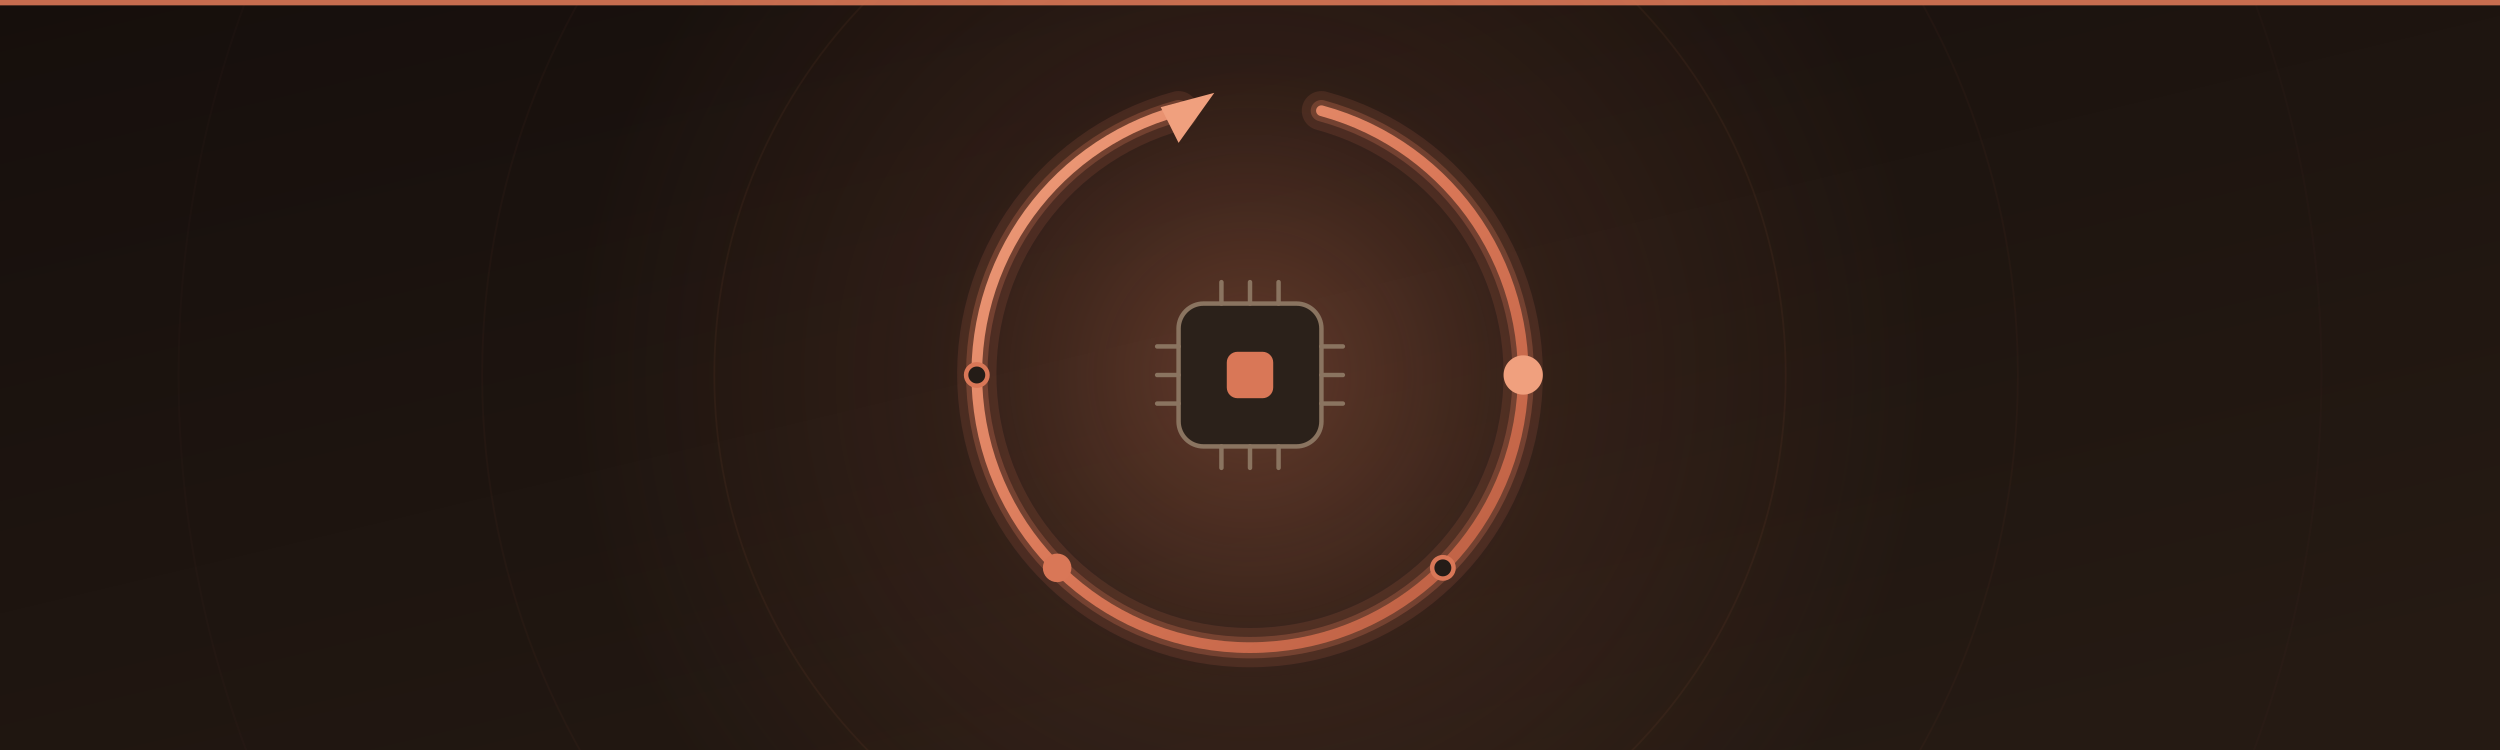
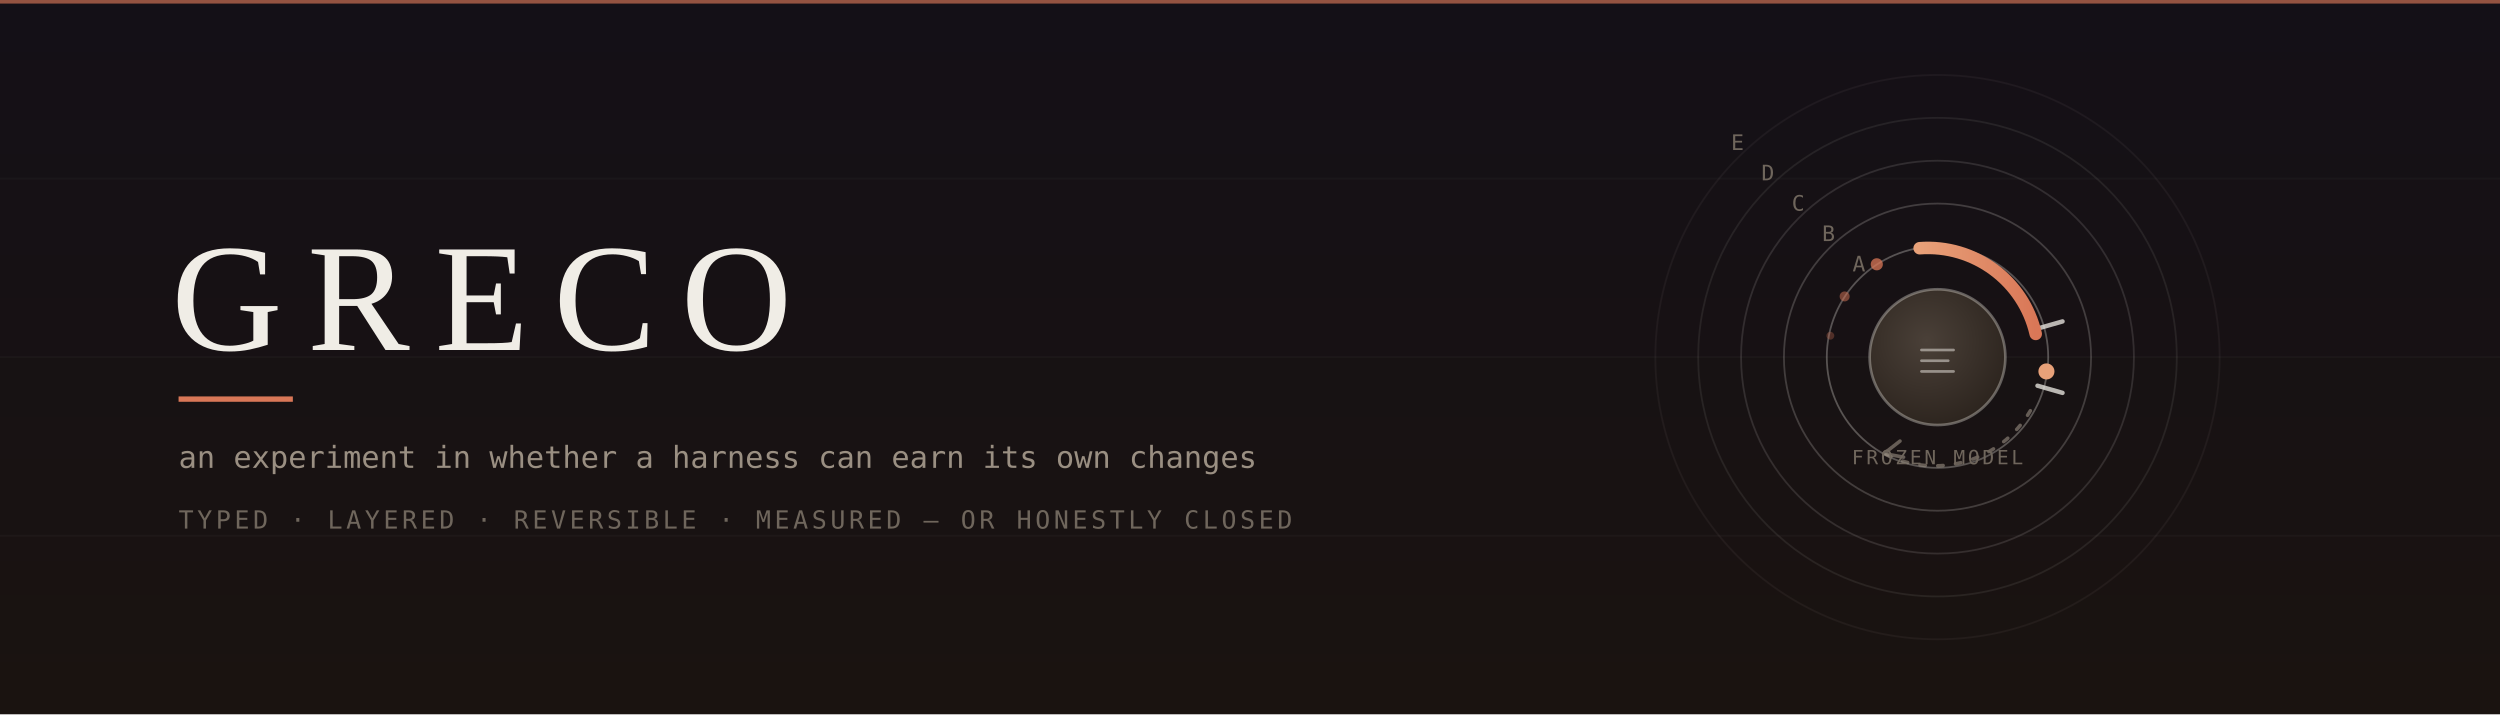
- <svg xmlns="http://www.w3.org/2000/svg" viewBox="0 0 1400 420" role="img" aria-label="Greco — a frozen model held inside a luminous self-improving loop, with modifications riding it">
+ <svg xmlns="http://www.w3.org/2000/svg" viewBox="0 0 1400 400" role="img" aria-label="GRECO — a frozen model at the core; typed modification layers around it; one change earning its way through a gate, with rollback always available">
  <defs>
-     <linearGradient id="bg" x1="0" y1="0" x2="0.8" y2="1">
-       <stop offset="0" stop-color="#160f0c" />
-       <stop offset="1" stop-color="#251a13" />
+     <linearGradient id="bg" x1="0" y1="0" x2="0" y2="1">
+       <stop offset="0" stop-color="#141017" />
+       <stop offset="1" stop-color="#1a1310" />
    </linearGradient>
-     <radialGradient id="glow" cx="50%" cy="50%" r="50%">
-       <stop offset="0" stop-color="#e8835f" stop-opacity="0.34" />
-       <stop offset="0.45" stop-color="#d97757" stop-opacity="0.1" />
-       <stop offset="1" stop-color="#d97757" stop-opacity="0" />
+     <radialGradient id="core" cx="42%" cy="38%" r="70%">
+       <stop offset="0" stop-color="#4a4038" />
+       <stop offset="1" stop-color="#2a221c" />
    </radialGradient>
-     <linearGradient id="ring" x1="0" y1="0" x2="1" y2="1">
-       <stop offset="0" stop-color="#f0a07e" />
-       <stop offset="0.5" stop-color="#d97757" />
-       <stop offset="1" stop-color="#b85c40" />
+     <linearGradient id="mod" x1="0" y1="0" x2="1" y2="0">
+       <stop offset="0" stop-color="#e8a179" />
+       <stop offset="1" stop-color="#d97757" />
    </linearGradient>
  </defs>
-   <rect width="1400" height="420" fill="url(#bg)" />
-   <rect x="0" y="0" width="1400" height="3" fill="#d97757" opacity="0.9" />
-   <circle cx="700" cy="210" r="380" fill="url(#glow)" />
-   <g fill="none" stroke="#d97757">
-     <circle cx="700" cy="210" r="300" stroke-opacity="0.06" />
-     <circle cx="700" cy="210" r="430" stroke-opacity="0.04" />
-     <circle cx="700" cy="210" r="600" stroke-opacity="0.025" />
+   <rect width="1400" height="400" fill="url(#bg)" />
+   <rect x="0" y="0" width="1400" height="2" fill="#d97757" opacity="0.65" />
+   <g stroke="#f0ede6" stroke-opacity="0.028">
+     <line x1="0" y1="100" x2="1400" y2="100" />
+     <line x1="0" y1="200" x2="1400" y2="200" />
+     <line x1="0" y1="300" x2="1400" y2="300" />
  </g>
-   <g transform="translate(700 210)">
-     <g fill="none" stroke-linecap="round">
-       <path d="M 40 -148 A 153 153 0 1 1 -40 -148" stroke="#d97757" stroke-width="22" stroke-opacity="0.14" />
-       <path d="M 40 -148 A 153 153 0 1 1 -40 -148" stroke="#d97757" stroke-width="12" stroke-opacity="0.28" />
-       <path d="M 40 -148 A 153 153 0 1 1 -40 -148" stroke="url(#ring)" stroke-width="6" />
+   <g>
+     <text x="96" y="196" font-family="Georgia, 'Times New Roman', serif" font-size="86" letter-spacing="14" fill="#f0ede6">GRECO</text>
+     <rect x="100" y="222" width="64" height="3" fill="#d97757" />
+     <text x="100" y="262" font-family="ui-monospace, Menlo, monospace" font-size="17" fill="#9a8f82">an experiment in whether a harness can earn its own changes</text>
+     <text x="100" y="296" font-family="ui-monospace, Menlo, monospace" font-size="14" letter-spacing="2" fill="#6f665c">TYPED · LAYERED · REVERSIBLE · MEASURED — OR HONESTLY CLOSED</text>
+   </g>
+   <g transform="translate(1085 200)">
+     <g fill="none" stroke="#f0ede6">
+       <circle r="62" stroke-opacity="0.30" />
+       <circle r="86" stroke-opacity="0.20" />
+       <circle r="110" stroke-opacity="0.13" />
+       <circle r="134" stroke-opacity="0.08" />
+       <circle r="158" stroke-opacity="0.05" />
    </g>
-     <polygon points="-20,-158 -50,-150 -40,-130" fill="#f0a07e" />
-     <circle cx="153" cy="0" r="11" fill="#f0a07e" />
-     <circle cx="-108" cy="108" r="8" fill="#d97757" />
-     <circle cx="-153" cy="0" r="6" fill="#241c17" stroke="#d97757" stroke-width="2.5" />
-     <circle cx="108" cy="108" r="6" fill="#241c17" stroke="#d97757" stroke-width="2.5" />
-     <rect x="-40" y="-40" width="80" height="80" rx="14" fill="#2b211a" stroke="#8a7460" stroke-width="2.5" />
-     <g stroke="#8a7460" stroke-width="2.5" stroke-linecap="round">
-       <path d="M-16 -40 V-52 M0 -40 V-52 M16 -40 V-52 M-16 40 V52 M0 40 V52 M16 40 V52" />
-       <path d="M-40 -16 H-52 M-40 0 H-52 M-40 16 H-52 M40 -16 H52 M40 0 H52 M40 16 H52" />
+     <g font-family="ui-monospace, Menlo, monospace" font-size="12" fill="#6f665c" text-anchor="middle">
+       <text x="-44" y="-48">A</text>
+       <text x="-61" y="-65">B</text>
+       <text x="-78" y="-82">C</text>
+       <text x="-95" y="-99">D</text>
+       <text x="-112" y="-116">E</text>
    </g>
-     <rect x="-13" y="-13" width="26" height="26" rx="6" fill="#d97757" />
+     <g stroke="#f0ede6" stroke-opacity="0.75" stroke-width="2.5" stroke-linecap="round">
+       <line x1="56" y1="-16" x2="70" y2="-20" />
+       <line x1="56" y1="16" x2="70" y2="20" />
+     </g>
+     <path d="M -10 -61 A 62 62 0 0 1 55 -13" fill="none" stroke="url(#mod)" stroke-width="7" stroke-linecap="round" />
+     <g fill="#d97757">
+       <circle cx="-34" cy="-52" r="3.4" opacity="0.75" />
+       <circle cx="-52" cy="-34" r="2.8" opacity="0.5" />
+       <circle cx="-60" cy="-12" r="2.2" opacity="0.3" />
+     </g>
+     <circle cx="61" cy="8" r="4.5" fill="#e8a179" />
+     <path d="M 52 30 A 62 62 0 0 1 -30 54" fill="none" stroke="#9a8f82" stroke-width="2" stroke-dasharray="3 7" stroke-linecap="round" opacity="0.6" />
+     <path d="M -30 54 l 9 -7 M -30 54 l 11 2" stroke="#9a8f82" stroke-width="2" stroke-linecap="round" opacity="0.6" fill="none" />
+     <circle r="38" fill="url(#core)" stroke="#f0ede6" stroke-opacity="0.35" stroke-width="1.5" />
+     <g stroke="#f0ede6" stroke-opacity="0.5" stroke-width="1.5" stroke-linecap="round">
+       <line x1="-9" y1="-4" x2="9" y2="-4" />
+       <line x1="-9" y1="2" x2="6" y2="2" />
+       <line x1="-9" y1="8" x2="9" y2="8" />
+     </g>
+     <text y="60" font-family="ui-monospace, Menlo, monospace" font-size="11" letter-spacing="1.5" fill="#6f665c" text-anchor="middle">FROZEN MODEL</text>
  </g>
</svg>
